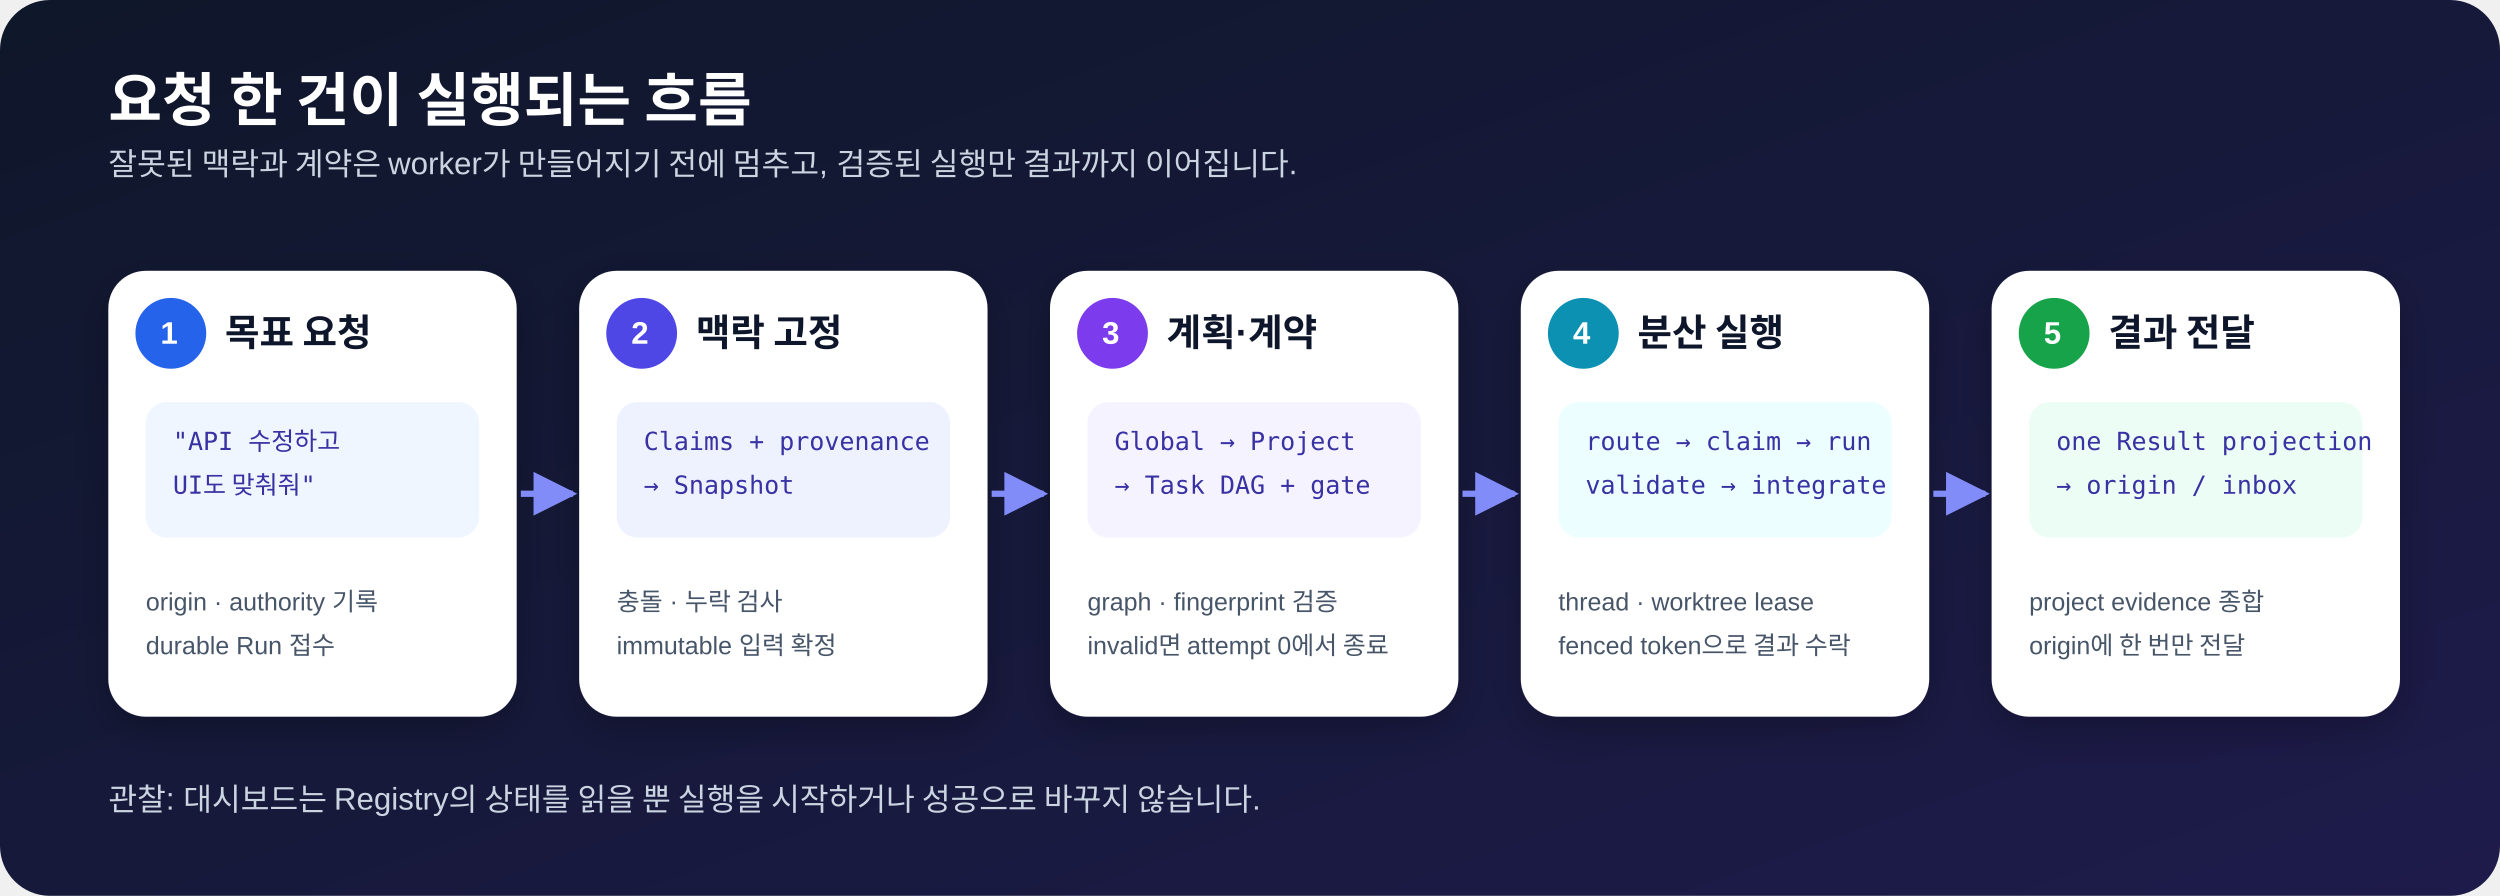
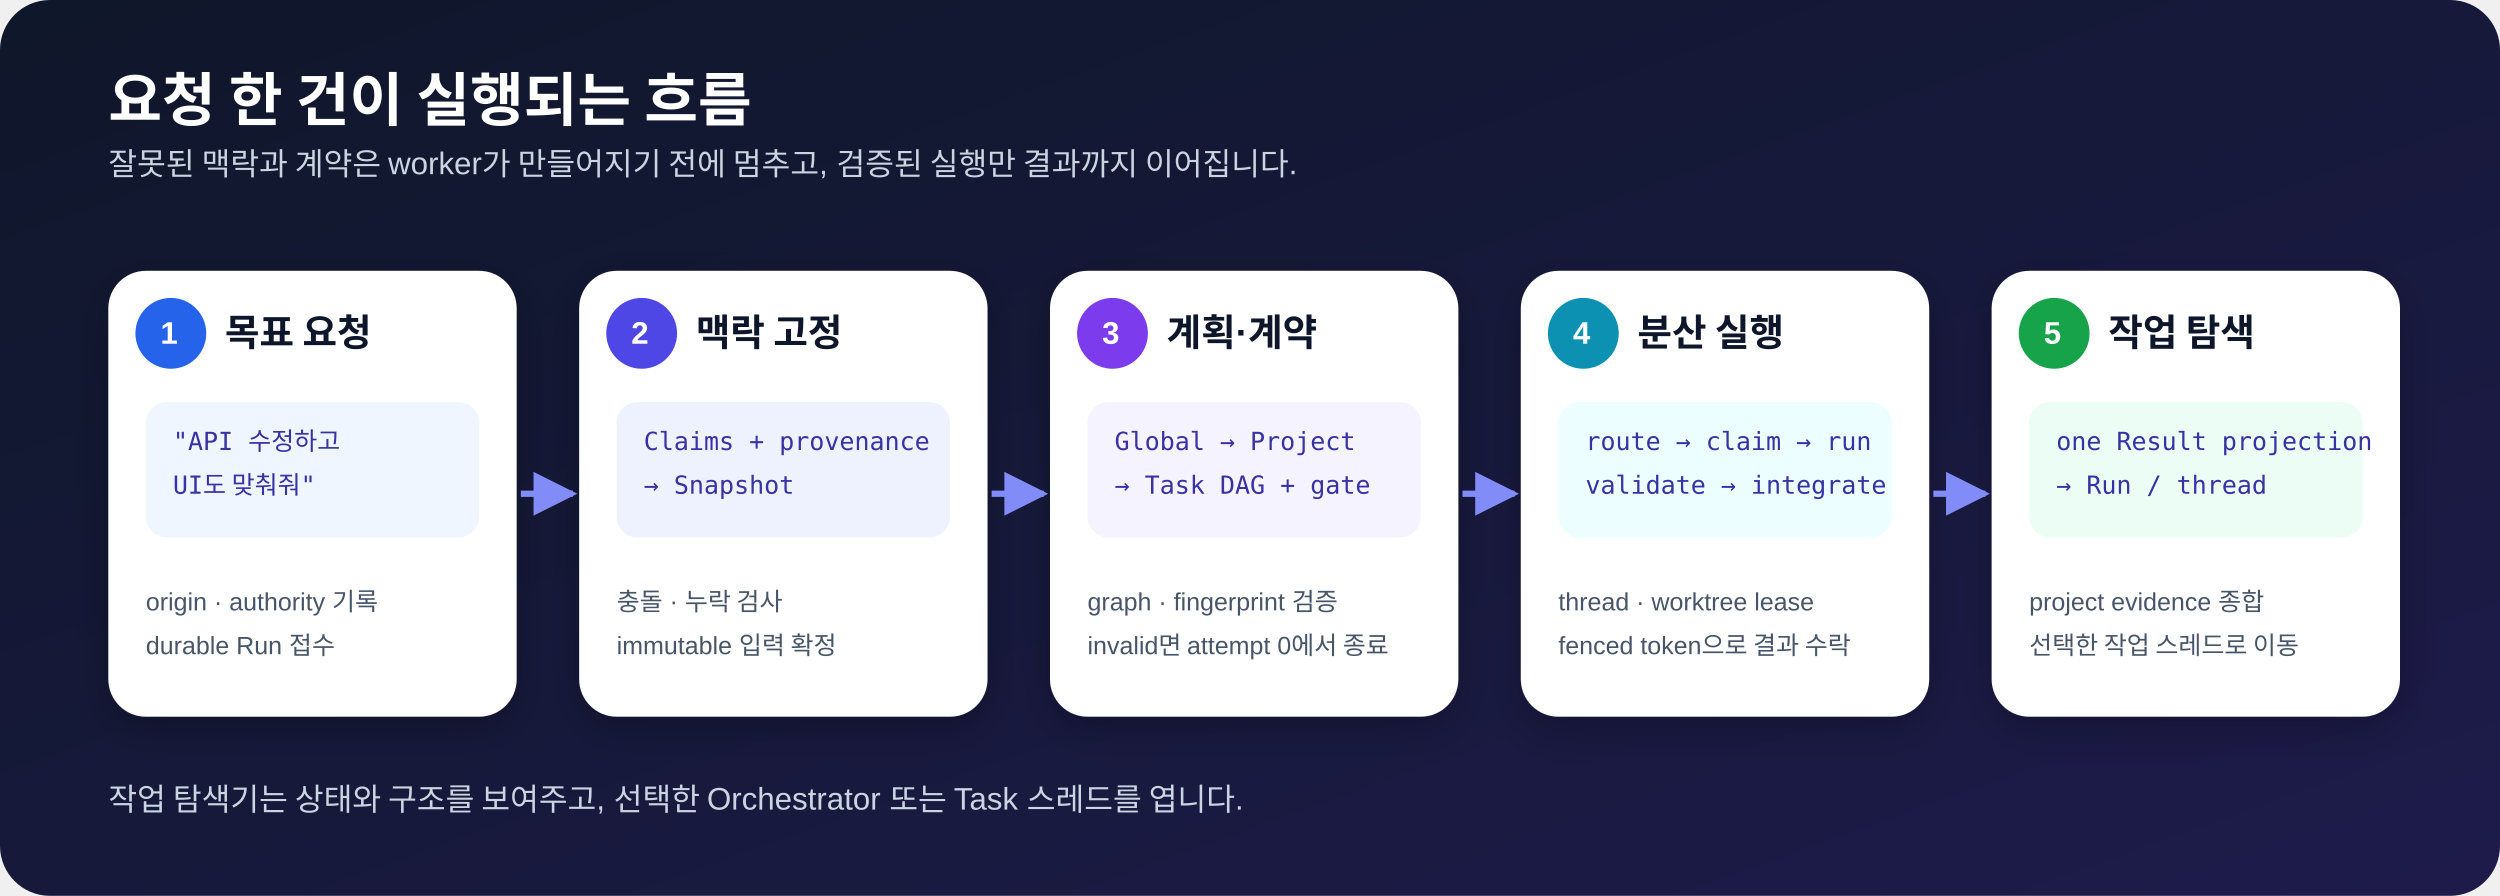
<svg xmlns="http://www.w3.org/2000/svg" width="1200" height="430" viewBox="0 0 1200 430" role="img" aria-labelledby="title desc">
  <defs>
    <linearGradient id="bg" x1="0" y1="0" x2="1" y2="1">
      <stop offset="0" stop-color="#0f172a" />
      <stop offset="1" stop-color="#1e1b4b" />
    </linearGradient>
    <filter id="shadow" x="-20%" y="-20%" width="140%" height="140%">
      <feDropShadow dx="0" dy="6" stdDeviation="9" flood-color="#000" flood-opacity="0.25" />
    </filter>
    <marker id="arrow" viewBox="0 0 10 10" refX="9" refY="5" markerWidth="7" markerHeight="7" orient="auto">
      <path d="M0 0L10 5L0 10z" fill="#818cf8" />
    </marker>
    <style>
      text { font-family: Arial, "Apple SD Gothic Neo", sans-serif; }
      .title { font-size: 28px; font-weight: 700; fill: #fff; }
      .sub { font-size: 15px; font-weight: 400; fill: #cbd5e1; }
      .num { font-size: 15px; font-weight: 700; fill: #fff; }
      .label { font-size: 18px; font-weight: 700; fill: #0f172a; }
      .body { font-size: 12px; font-weight: 400; fill: #475569; }
      .code { font-family: SFMono-Regular, Menlo, monospace; font-size: 12px; font-weight: 500; fill: #3730a3; }
      .arrow { stroke: #818cf8; stroke-width: 3; fill: none; marker-end: url(#arrow); }
    </style>
  </defs>
  <rect width="1200" height="430" rx="24" fill="url(#bg)" />
  <text x="52" y="58" class="title">요청 한 건이 실행되는 흐름</text>
  <text x="52" y="84" class="sub">잘못된 맥락과 계약은 worker가 만들어지기 전에 멈추고, 검증된 실행만 결과까지 이어집니다.</text>
  <g filter="url(#shadow)">
    <rect x="52" y="130" width="196" height="214" rx="18" fill="#fff" />
    <circle cx="82" cy="160" r="17" fill="#2563eb" />
    <text x="77" y="165" class="num">1</text>
    <text x="108" y="166" class="label">목표 요청</text>
    <rect x="70" y="193" width="160" height="65" rx="10" fill="#eff6ff" />
    <text x="83" y="216" class="code">"API 수정하고</text>
    <text x="83" y="237" class="code">UI도 맞춰줘"</text>
    <text x="70" y="293" class="body">origin · authority 기록</text>
    <text x="70" y="314" class="body">durable Run 접수</text>
    <rect x="278" y="130" width="196" height="214" rx="18" fill="#fff" />
    <circle cx="308" cy="160" r="17" fill="#4f46e5" />
    <text x="303" y="165" class="num">2</text>
    <text x="334" y="166" class="label">맥락 고정</text>
    <rect x="296" y="193" width="160" height="65" rx="10" fill="#eef2ff" />
    <text x="309" y="216" class="code">Claims + provenance</text>
    <text x="309" y="237" class="code">→ Snapshot</text>
    <text x="296" y="293" class="body">충돌 · 누락 검사</text>
    <text x="296" y="314" class="body">immutable 입력 확정</text>
    <rect x="504" y="130" width="196" height="214" rx="18" fill="#fff" />
    <circle cx="534" cy="160" r="17" fill="#7c3aed" />
    <text x="529" y="165" class="num">3</text>
    <text x="560" y="166" class="label">계획·계약</text>
    <rect x="522" y="193" width="160" height="65" rx="10" fill="#f5f3ff" />
    <text x="535" y="216" class="code">Global → Project</text>
    <text x="535" y="237" class="code">→ Task DAG + gate</text>
    <text x="522" y="293" class="body">graph · fingerprint 검증</text>
    <text x="522" y="314" class="body">invalid면 attempt 0에서 종료</text>
    <rect x="730" y="130" width="196" height="214" rx="18" fill="#fff" />
    <circle cx="760" cy="160" r="17" fill="#0891b2" />
    <text x="755" y="165" class="num">4</text>
    <text x="786" y="166" class="label">분산 실행</text>
    <rect x="748" y="193" width="160" height="65" rx="10" fill="#ecfeff" />
    <text x="761" y="216" class="code">route → claim → run</text>
    <text x="761" y="237" class="code">validate → integrate</text>
    <text x="748" y="293" class="body">thread · worktree lease</text>
    <text x="748" y="314" class="body">fenced token으로 결과 수락</text>
    <rect x="956" y="130" width="196" height="214" rx="18" fill="#fff" />
    <circle cx="986" cy="160" r="17" fill="#16a34a" />
    <text x="981" y="165" class="num">5</text>
-     <text x="1012" y="166" class="label">결과 전달</text>
+     <text x="1012" y="166" class="label">작업 탐색</text>
    <rect x="974" y="193" width="160" height="65" rx="10" fill="#ecfdf5" />
    <text x="987" y="216" class="code">one Result projection</text>
-     <text x="987" y="237" class="code">→ origin / inbox</text>
+     <text x="987" y="237" class="code">→ Run / thread</text>
    <text x="974" y="293" class="body">project evidence 종합</text>
-     <text x="974" y="314" class="body">origin에 한 번만 전달</text>
+     <text x="974" y="314" class="body">선택한 작업 스레드로 이동</text>
  </g>
  <path d="M250 237h25" class="arrow" />
  <path d="M476 237h25" class="arrow" />
  <path d="M702 237h25" class="arrow" />
  <path d="M928 237h25" class="arrow" />
-   <text x="52" y="389" class="sub">관찰: 대시보드는 Registry의 상태를 읽을 뿐 실행을 시작하거나 성공으로 바꾸지 않습니다.</text>
+   <text x="52" y="389" class="sub">작업 탐색기는 상태와 구조를 보여주고, 선택한 Orchestrator 또는 Task 스레드를 엽니다.</text>
</svg>
